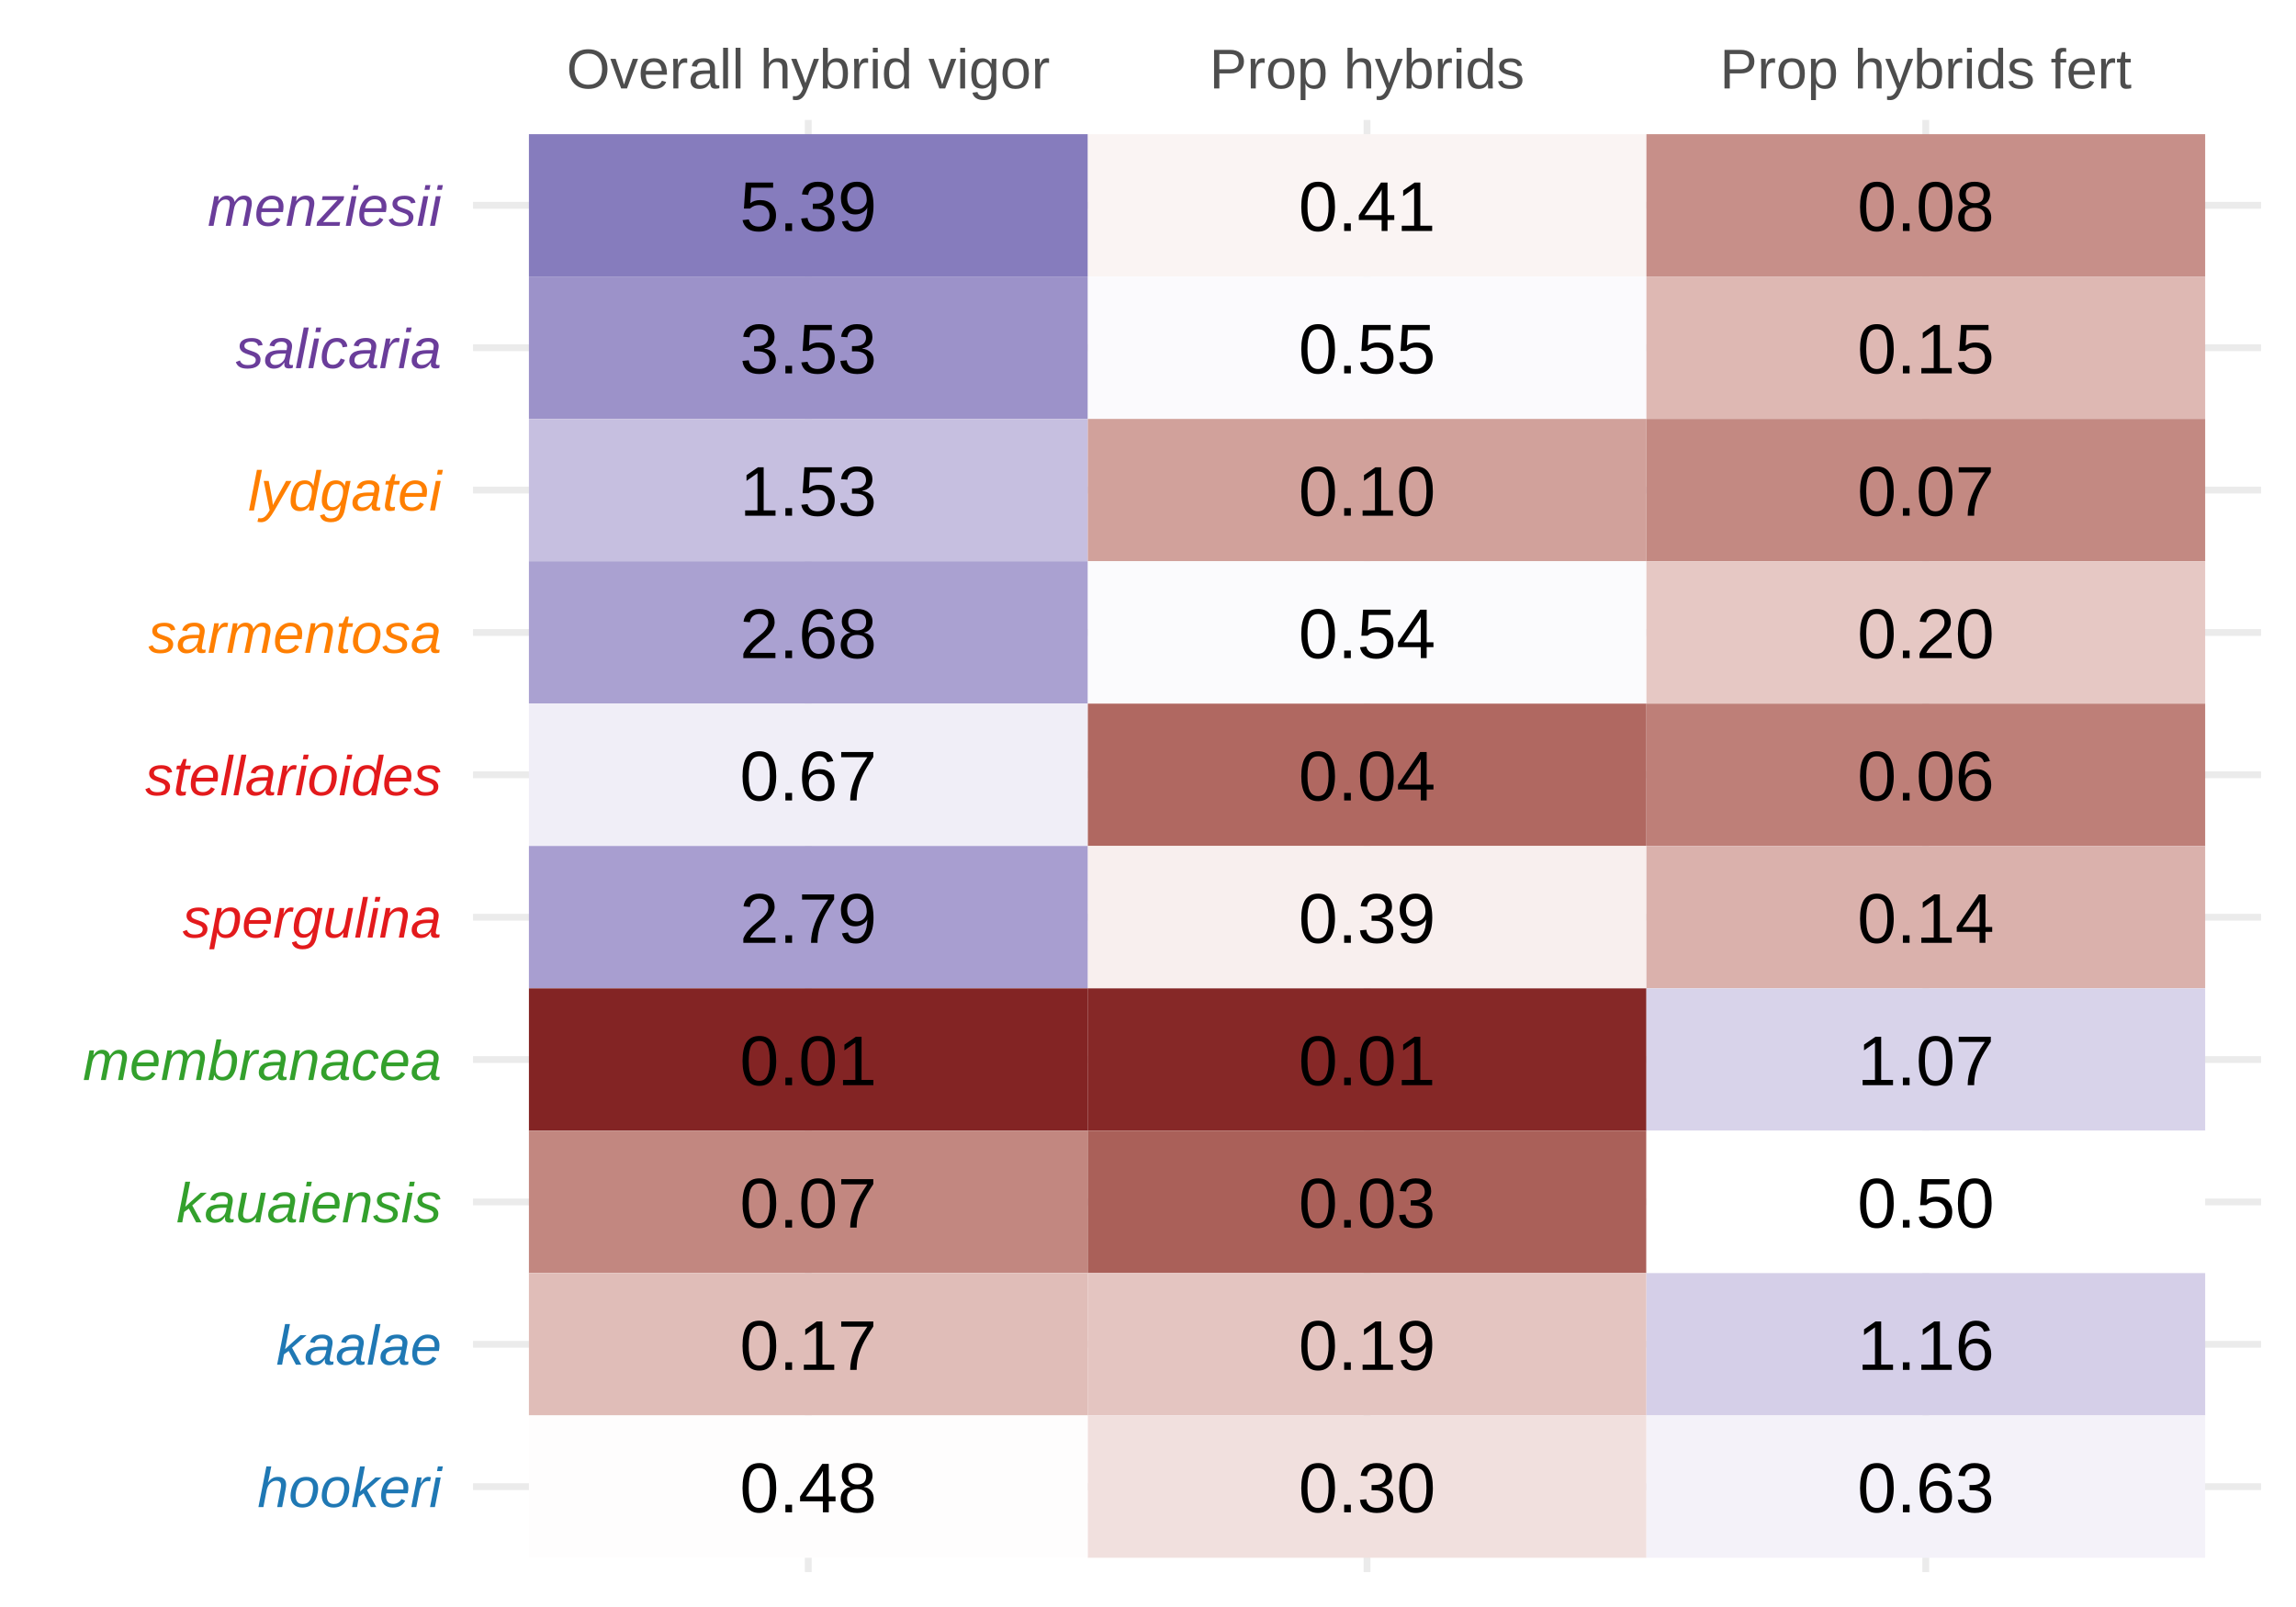
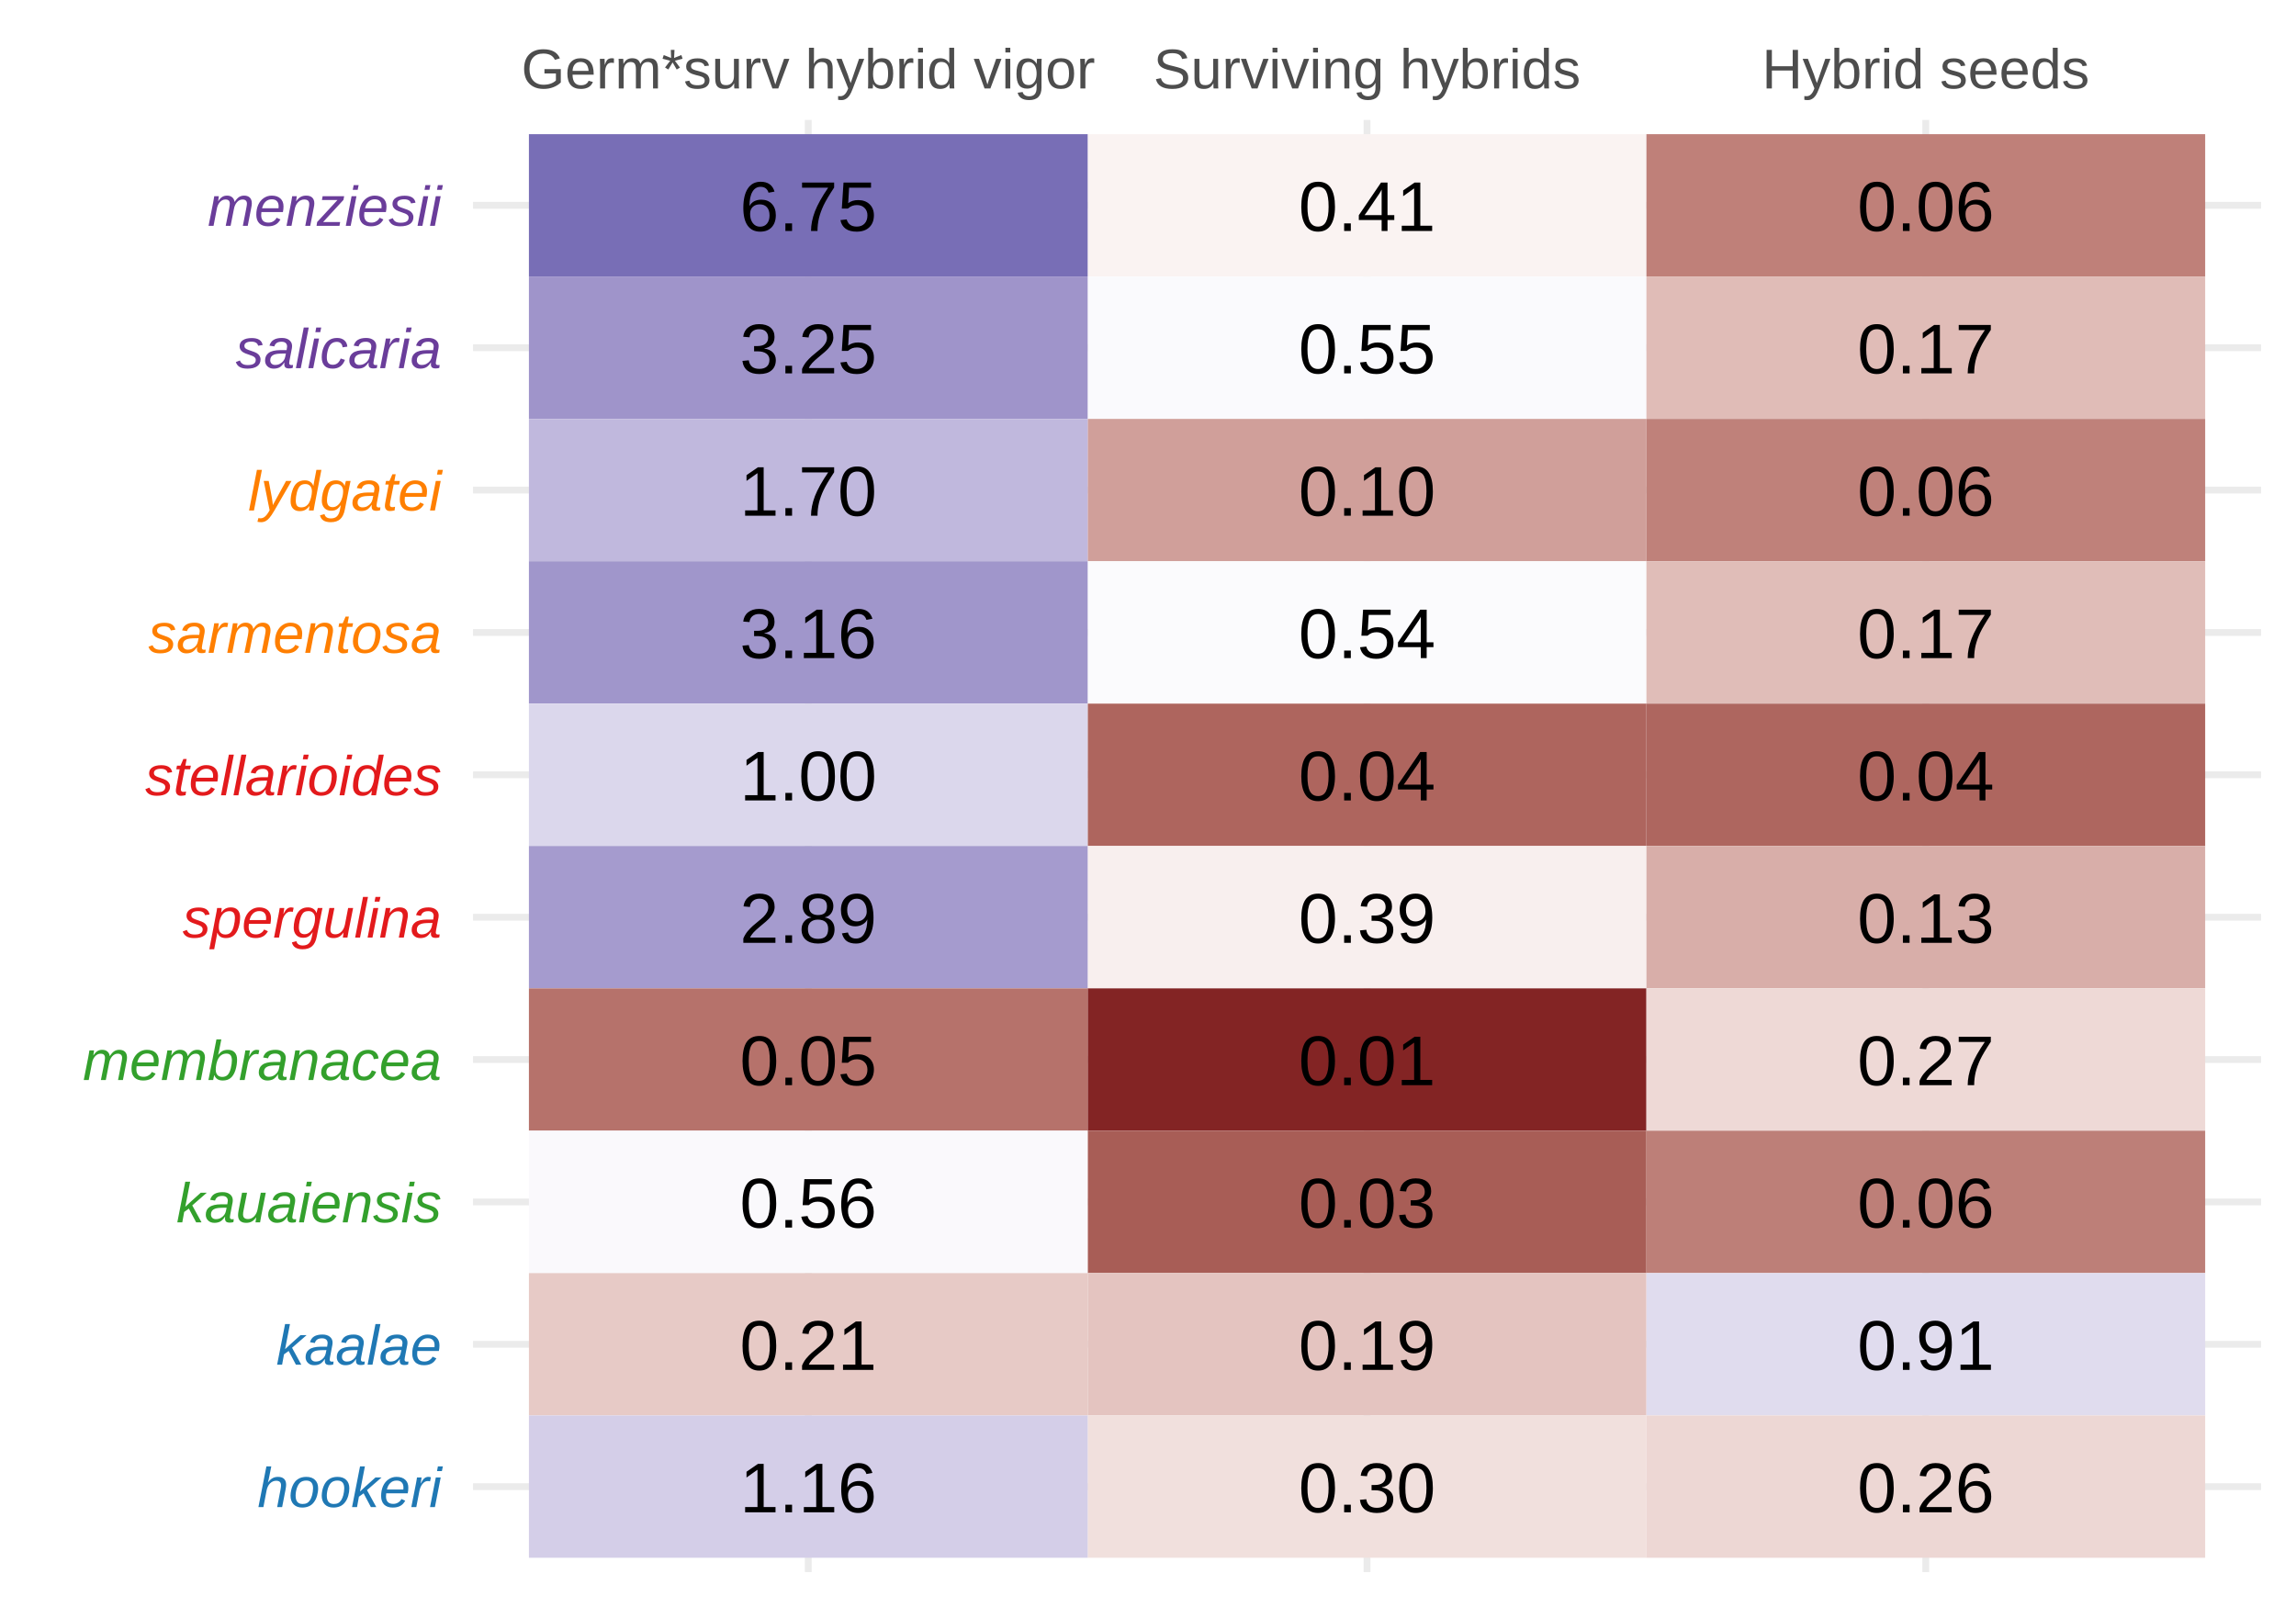
<svg xmlns="http://www.w3.org/2000/svg" class="svglite" width="360.00pt" height="252.00pt" viewBox="0 0 360.00 252.00">
  <defs>
    <style type="text/css">
    .svglite line, .svglite polyline, .svglite polygon, .svglite path, .svglite rect, .svglite circle {
      fill: none;
      stroke: #000000;
      stroke-linecap: round;
      stroke-linejoin: round;
      stroke-miterlimit: 10.00;
    }
    .svglite text {
      white-space: pre;
    }
  </style>
  </defs>
  <rect width="100%" height="100%" style="stroke: none; fill: #FFFFFF;" />
  <defs>
    <clipPath id="cpMC4wMHwzNjAuMDB8MC4wMHwyNTIuMDA=">
      <rect x="0.00" y="0.00" width="360.00" height="252.00" />
    </clipPath>
  </defs>
  <g clip-path="url(#cpMC4wMHwzNjAuMDB8MC4wMHwyNTIuMDA=)">
</g>
  <defs>
    <clipPath id="cpNzQuMTd8MzU0LjUyfDE4LjgxfDI0Ni41Mg==">
      <rect x="74.17" y="18.81" width="280.35" height="227.71" />
    </clipPath>
  </defs>
  <g clip-path="url(#cpNzQuMTd8MzU0LjUyfDE4LjgxfDI0Ni41Mg==)">
    <polyline points="74.17,233.13 354.52,233.13 " style="stroke-width: 1.07; stroke: #EBEBEB; stroke-linecap: butt;" />
    <polyline points="74.17,210.80 354.52,210.80 " style="stroke-width: 1.07; stroke: #EBEBEB; stroke-linecap: butt;" />
    <polyline points="74.17,188.48 354.52,188.48 " style="stroke-width: 1.07; stroke: #EBEBEB; stroke-linecap: butt;" />
    <polyline points="74.17,166.15 354.52,166.15 " style="stroke-width: 1.07; stroke: #EBEBEB; stroke-linecap: butt;" />
    <polyline points="74.17,143.83 354.52,143.83 " style="stroke-width: 1.07; stroke: #EBEBEB; stroke-linecap: butt;" />
    <polyline points="74.17,121.50 354.52,121.50 " style="stroke-width: 1.07; stroke: #EBEBEB; stroke-linecap: butt;" />
    <polyline points="74.17,99.18 354.52,99.18 " style="stroke-width: 1.07; stroke: #EBEBEB; stroke-linecap: butt;" />
    <polyline points="74.17,76.85 354.52,76.85 " style="stroke-width: 1.07; stroke: #EBEBEB; stroke-linecap: butt;" />
    <polyline points="74.17,54.53 354.52,54.53 " style="stroke-width: 1.07; stroke: #EBEBEB; stroke-linecap: butt;" />
    <polyline points="74.17,32.20 354.52,32.20 " style="stroke-width: 1.07; stroke: #EBEBEB; stroke-linecap: butt;" />
    <polyline points="126.73,246.52 126.73,18.81 " style="stroke-width: 1.07; stroke: #EBEBEB; stroke-linecap: butt;" />
    <polyline points="214.34,246.52 214.34,18.81 " style="stroke-width: 1.07; stroke: #EBEBEB; stroke-linecap: butt;" />
    <polyline points="301.95,246.52 301.95,18.81 " style="stroke-width: 1.07; stroke: #EBEBEB; stroke-linecap: butt;" />
-     <rect x="170.54" y="21.04" width="87.61" height="22.32" style="stroke-width: 0.21; stroke: none; stroke-linecap: butt; stroke-linejoin: miter; fill: #FAF4F3;" />
-     <rect x="82.93" y="21.04" width="87.61" height="22.32" style="stroke-width: 0.21; stroke: none; stroke-linecap: butt; stroke-linejoin: miter; fill: #867CBD;" />
-     <rect x="258.15" y="21.04" width="87.61" height="22.32" style="stroke-width: 0.21; stroke: none; stroke-linecap: butt; stroke-linejoin: miter; fill: #C78F89;" />
-     <rect x="170.54" y="43.36" width="87.61" height="22.32" style="stroke-width: 0.21; stroke: none; stroke-linecap: butt; stroke-linejoin: miter; fill: #FBFAFD;" />
-     <rect x="82.93" y="43.36" width="87.61" height="22.32" style="stroke-width: 0.21; stroke: none; stroke-linecap: butt; stroke-linejoin: miter; fill: #9C92C9;" />
-     <rect x="258.15" y="43.36" width="87.61" height="22.32" style="stroke-width: 0.21; stroke: none; stroke-linecap: butt; stroke-linejoin: miter; fill: #DEB8B3;" />
-     <rect x="170.54" y="65.69" width="87.61" height="22.32" style="stroke-width: 0.21; stroke: none; stroke-linecap: butt; stroke-linejoin: miter; fill: #D1A19B;" />
-     <rect x="82.93" y="65.69" width="87.61" height="22.32" style="stroke-width: 0.21; stroke: none; stroke-linecap: butt; stroke-linejoin: miter; fill: #C6BFE0;" />
-     <rect x="258.15" y="65.69" width="87.61" height="22.32" style="stroke-width: 0.21; stroke: none; stroke-linecap: butt; stroke-linejoin: miter; fill: #C38982;" />
+     <rect x="170.54" y="21.04" width="87.61" height="22.32" style="stroke-width: 0.21; stroke: none; stroke-linecap: butt; stroke-linejoin: miter; fill: #FAF3F2;" />
+     <rect x="82.93" y="21.04" width="87.61" height="22.32" style="stroke-width: 0.21; stroke: none; stroke-linecap: butt; stroke-linejoin: miter; fill: #786EB6;" />
+     <rect x="258.15" y="21.04" width="87.61" height="22.32" style="stroke-width: 0.21; stroke: none; stroke-linecap: butt; stroke-linejoin: miter; fill: #BF8079;" />
+     <rect x="170.54" y="43.36" width="87.61" height="22.32" style="stroke-width: 0.21; stroke: none; stroke-linecap: butt; stroke-linejoin: miter; fill: #FAFAFD;" />
+     <rect x="82.93" y="43.36" width="87.61" height="22.32" style="stroke-width: 0.21; stroke: none; stroke-linecap: butt; stroke-linejoin: miter; fill: #9F94CA;" />
+     <rect x="258.15" y="43.36" width="87.61" height="22.32" style="stroke-width: 0.21; stroke: none; stroke-linecap: butt; stroke-linejoin: miter; fill: #E0BCB7;" />
+     <rect x="170.54" y="65.69" width="87.61" height="22.32" style="stroke-width: 0.21; stroke: none; stroke-linecap: butt; stroke-linejoin: miter; fill: #D09F9A;" />
+     <rect x="82.93" y="65.69" width="87.61" height="22.32" style="stroke-width: 0.21; stroke: none; stroke-linecap: butt; stroke-linejoin: miter; fill: #C0B8DD;" />
+     <rect x="258.15" y="65.69" width="87.61" height="22.32" style="stroke-width: 0.21; stroke: none; stroke-linecap: butt; stroke-linejoin: miter; fill: #BF817A;" />
    <rect x="170.54" y="88.01" width="87.61" height="22.32" style="stroke-width: 0.21; stroke: none; stroke-linecap: butt; stroke-linejoin: miter; fill: #FBFBFD;" />
-     <rect x="82.93" y="88.01" width="87.61" height="22.32" style="stroke-width: 0.21; stroke: none; stroke-linecap: butt; stroke-linejoin: miter; fill: #AAA1D1;" />
-     <rect x="258.15" y="88.01" width="87.61" height="22.32" style="stroke-width: 0.21; stroke: none; stroke-linecap: butt; stroke-linejoin: miter; fill: #E6C8C4;" />
-     <rect x="170.54" y="110.34" width="87.61" height="22.32" style="stroke-width: 0.21; stroke: none; stroke-linecap: butt; stroke-linejoin: miter; fill: #B06861;" />
-     <rect x="82.93" y="110.34" width="87.61" height="22.32" style="stroke-width: 0.21; stroke: none; stroke-linecap: butt; stroke-linejoin: miter; fill: #F0EEF7;" />
-     <rect x="258.15" y="110.34" width="87.61" height="22.32" style="stroke-width: 0.21; stroke: none; stroke-linecap: butt; stroke-linejoin: miter; fill: #BE7F78;" />
+     <rect x="82.93" y="88.01" width="87.61" height="22.32" style="stroke-width: 0.21; stroke: none; stroke-linecap: butt; stroke-linejoin: miter; fill: #A096CB;" />
+     <rect x="258.15" y="88.01" width="87.61" height="22.32" style="stroke-width: 0.21; stroke: none; stroke-linecap: butt; stroke-linejoin: miter; fill: #E0BDB8;" />
+     <rect x="170.54" y="110.34" width="87.61" height="22.32" style="stroke-width: 0.21; stroke: none; stroke-linecap: butt; stroke-linejoin: miter; fill: #AE655E;" />
+     <rect x="82.93" y="110.34" width="87.61" height="22.32" style="stroke-width: 0.21; stroke: none; stroke-linecap: butt; stroke-linejoin: miter; fill: #DBD7EC;" />
+     <rect x="258.15" y="110.34" width="87.61" height="22.32" style="stroke-width: 0.21; stroke: none; stroke-linecap: butt; stroke-linejoin: miter; fill: #AE665F;" />
    <rect x="170.54" y="132.66" width="87.61" height="22.32" style="stroke-width: 0.21; stroke: none; stroke-linecap: butt; stroke-linejoin: miter; fill: #F8EFEE;" />
-     <rect x="82.93" y="132.66" width="87.61" height="22.32" style="stroke-width: 0.21; stroke: none; stroke-linecap: butt; stroke-linejoin: miter; fill: #A89ED0;" />
-     <rect x="258.15" y="132.66" width="87.61" height="22.32" style="stroke-width: 0.21; stroke: none; stroke-linecap: butt; stroke-linejoin: miter; fill: #DAB1AC;" />
-     <rect x="170.54" y="154.99" width="87.61" height="22.32" style="stroke-width: 0.21; stroke: none; stroke-linecap: butt; stroke-linejoin: miter; fill: #862827;" />
-     <rect x="82.93" y="154.99" width="87.61" height="22.32" style="stroke-width: 0.21; stroke: none; stroke-linecap: butt; stroke-linejoin: miter; fill: #832424;" />
-     <rect x="258.15" y="154.99" width="87.61" height="22.32" style="stroke-width: 0.21; stroke: none; stroke-linecap: butt; stroke-linejoin: miter; fill: #D8D3EA;" />
-     <rect x="170.54" y="177.31" width="87.61" height="22.32" style="stroke-width: 0.21; stroke: none; stroke-linecap: butt; stroke-linejoin: miter; fill: #AA6059;" />
-     <rect x="82.93" y="177.31" width="87.61" height="22.32" style="stroke-width: 0.21; stroke: none; stroke-linecap: butt; stroke-linejoin: miter; fill: #C28780;" />
-     <rect x="258.15" y="177.31" width="87.61" height="22.32" style="stroke-width: 0.21; stroke: none; stroke-linecap: butt; stroke-linejoin: miter; fill: #FFFFFF;" />
-     <rect x="170.54" y="199.64" width="87.61" height="22.32" style="stroke-width: 0.21; stroke: none; stroke-linecap: butt; stroke-linejoin: miter; fill: #E4C5C1;" />
-     <rect x="82.93" y="199.64" width="87.61" height="22.32" style="stroke-width: 0.21; stroke: none; stroke-linecap: butt; stroke-linejoin: miter; fill: #E0BDB8;" />
-     <rect x="258.15" y="199.64" width="87.61" height="22.32" style="stroke-width: 0.21; stroke: none; stroke-linecap: butt; stroke-linejoin: miter; fill: #D5CFE8;" />
-     <rect x="170.54" y="221.96" width="87.61" height="22.32" style="stroke-width: 0.21; stroke: none; stroke-linecap: butt; stroke-linejoin: miter; fill: #F1E0DE;" />
-     <rect x="82.93" y="221.96" width="87.61" height="22.32" style="stroke-width: 0.21; stroke: none; stroke-linecap: butt; stroke-linejoin: miter; fill: #FEFDFD;" />
-     <rect x="258.15" y="221.96" width="87.61" height="22.32" style="stroke-width: 0.21; stroke: none; stroke-linecap: butt; stroke-linejoin: miter; fill: #F4F2F9;" />
+     <rect x="82.93" y="132.66" width="87.61" height="22.32" style="stroke-width: 0.21; stroke: none; stroke-linecap: butt; stroke-linejoin: miter; fill: #A59BCE;" />
+     <rect x="258.15" y="132.66" width="87.61" height="22.32" style="stroke-width: 0.21; stroke: none; stroke-linecap: butt; stroke-linejoin: miter; fill: #D8AEA9;" />
+     <rect x="170.54" y="154.99" width="87.61" height="22.32" style="stroke-width: 0.21; stroke: none; stroke-linecap: butt; stroke-linejoin: miter; fill: #832424;" />
+     <rect x="82.93" y="154.99" width="87.61" height="22.32" style="stroke-width: 0.21; stroke: none; stroke-linecap: butt; stroke-linejoin: miter; fill: #B6726B;" />
+     <rect x="258.15" y="154.99" width="87.61" height="22.32" style="stroke-width: 0.21; stroke: none; stroke-linecap: butt; stroke-linejoin: miter; fill: #EED9D6;" />
+     <rect x="170.54" y="177.31" width="87.61" height="22.32" style="stroke-width: 0.21; stroke: none; stroke-linecap: butt; stroke-linejoin: miter; fill: #A85D56;" />
+     <rect x="82.93" y="177.31" width="87.61" height="22.32" style="stroke-width: 0.21; stroke: none; stroke-linecap: butt; stroke-linejoin: miter; fill: #FAF9FC;" />
+     <rect x="258.15" y="177.31" width="87.61" height="22.32" style="stroke-width: 0.21; stroke: none; stroke-linecap: butt; stroke-linejoin: miter; fill: #BD7F78;" />
+     <rect x="170.54" y="199.64" width="87.61" height="22.32" style="stroke-width: 0.21; stroke: none; stroke-linecap: butt; stroke-linejoin: miter; fill: #E4C4C0;" />
+     <rect x="82.93" y="199.64" width="87.61" height="22.32" style="stroke-width: 0.21; stroke: none; stroke-linecap: butt; stroke-linejoin: miter; fill: #E7CAC6;" />
+     <rect x="258.15" y="199.64" width="87.61" height="22.32" style="stroke-width: 0.21; stroke: none; stroke-linecap: butt; stroke-linejoin: miter; fill: #E0DCEE;" />
+     <rect x="170.54" y="221.96" width="87.61" height="22.32" style="stroke-width: 0.21; stroke: none; stroke-linecap: butt; stroke-linejoin: miter; fill: #F1E0DD;" />
+     <rect x="82.93" y="221.96" width="87.61" height="22.32" style="stroke-width: 0.21; stroke: none; stroke-linecap: butt; stroke-linejoin: miter; fill: #D4CEE8;" />
+     <rect x="258.15" y="221.96" width="87.61" height="22.32" style="stroke-width: 0.21; stroke: none; stroke-linecap: butt; stroke-linejoin: miter; fill: #EDD7D4;" />
    <text x="214.34" y="36.22" text-anchor="middle" style="font-size: 11.04px; font-family: &quot;Arial&quot;;">0.41</text>
-     <text x="126.73" y="36.22" text-anchor="middle" style="font-size: 11.04px; font-family: &quot;Arial&quot;;">5.39</text>
-     <text x="301.95" y="36.22" text-anchor="middle" style="font-size: 11.04px; font-family: &quot;Arial&quot;;">0.08</text>
+     <text x="126.73" y="36.22" text-anchor="middle" style="font-size: 11.04px; font-family: &quot;Arial&quot;;">6.75</text>
+     <text x="301.95" y="36.22" text-anchor="middle" style="font-size: 11.04px; font-family: &quot;Arial&quot;;">0.06</text>
    <text x="214.34" y="58.55" text-anchor="middle" style="font-size: 11.04px; font-family: &quot;Arial&quot;;">0.55</text>
-     <text x="126.73" y="58.55" text-anchor="middle" style="font-size: 11.04px; font-family: &quot;Arial&quot;;">3.53</text>
-     <text x="301.95" y="58.55" text-anchor="middle" style="font-size: 11.04px; font-family: &quot;Arial&quot;;">0.15</text>
+     <text x="126.73" y="58.55" text-anchor="middle" style="font-size: 11.04px; font-family: &quot;Arial&quot;;">3.25</text>
+     <text x="301.95" y="58.55" text-anchor="middle" style="font-size: 11.04px; font-family: &quot;Arial&quot;;">0.17</text>
    <text x="214.34" y="80.87" text-anchor="middle" style="font-size: 11.04px; font-family: &quot;Arial&quot;;">0.10</text>
-     <text x="126.73" y="80.87" text-anchor="middle" style="font-size: 11.04px; font-family: &quot;Arial&quot;;">1.53</text>
-     <text x="301.95" y="80.87" text-anchor="middle" style="font-size: 11.04px; font-family: &quot;Arial&quot;;">0.07</text>
+     <text x="126.73" y="80.87" text-anchor="middle" style="font-size: 11.04px; font-family: &quot;Arial&quot;;">1.70</text>
+     <text x="301.95" y="80.87" text-anchor="middle" style="font-size: 11.04px; font-family: &quot;Arial&quot;;">0.06</text>
    <text x="214.34" y="103.20" text-anchor="middle" style="font-size: 11.04px; font-family: &quot;Arial&quot;;">0.54</text>
-     <text x="126.73" y="103.20" text-anchor="middle" style="font-size: 11.04px; font-family: &quot;Arial&quot;;">2.68</text>
-     <text x="301.95" y="103.20" text-anchor="middle" style="font-size: 11.04px; font-family: &quot;Arial&quot;;">0.20</text>
+     <text x="126.73" y="103.20" text-anchor="middle" style="font-size: 11.04px; font-family: &quot;Arial&quot;;">3.16</text>
+     <text x="301.95" y="103.20" text-anchor="middle" style="font-size: 11.04px; font-family: &quot;Arial&quot;;">0.17</text>
    <text x="214.34" y="125.52" text-anchor="middle" style="font-size: 11.04px; font-family: &quot;Arial&quot;;">0.04</text>
-     <text x="126.73" y="125.52" text-anchor="middle" style="font-size: 11.04px; font-family: &quot;Arial&quot;;">0.67</text>
-     <text x="301.95" y="125.52" text-anchor="middle" style="font-size: 11.04px; font-family: &quot;Arial&quot;;">0.06</text>
+     <text x="126.73" y="125.52" text-anchor="middle" style="font-size: 11.04px; font-family: &quot;Arial&quot;;">1.00</text>
+     <text x="301.95" y="125.52" text-anchor="middle" style="font-size: 11.04px; font-family: &quot;Arial&quot;;">0.04</text>
    <text x="214.34" y="147.85" text-anchor="middle" style="font-size: 11.04px; font-family: &quot;Arial&quot;;">0.39</text>
-     <text x="126.73" y="147.85" text-anchor="middle" style="font-size: 11.04px; font-family: &quot;Arial&quot;;">2.79</text>
-     <text x="301.95" y="147.85" text-anchor="middle" style="font-size: 11.04px; font-family: &quot;Arial&quot;;">0.14</text>
+     <text x="126.73" y="147.85" text-anchor="middle" style="font-size: 11.04px; font-family: &quot;Arial&quot;;">2.89</text>
+     <text x="301.95" y="147.85" text-anchor="middle" style="font-size: 11.04px; font-family: &quot;Arial&quot;;">0.13</text>
    <text x="214.34" y="170.17" text-anchor="middle" style="font-size: 11.04px; font-family: &quot;Arial&quot;;">0.01</text>
-     <text x="126.73" y="170.17" text-anchor="middle" style="font-size: 11.04px; font-family: &quot;Arial&quot;;">0.01</text>
-     <text x="301.95" y="170.17" text-anchor="middle" style="font-size: 11.04px; font-family: &quot;Arial&quot;;">1.07</text>
+     <text x="126.73" y="170.17" text-anchor="middle" style="font-size: 11.04px; font-family: &quot;Arial&quot;;">0.05</text>
+     <text x="301.95" y="170.17" text-anchor="middle" style="font-size: 11.04px; font-family: &quot;Arial&quot;;">0.27</text>
    <text x="214.34" y="192.50" text-anchor="middle" style="font-size: 11.04px; font-family: &quot;Arial&quot;;">0.03</text>
-     <text x="126.73" y="192.50" text-anchor="middle" style="font-size: 11.04px; font-family: &quot;Arial&quot;;">0.07</text>
-     <text x="301.95" y="192.50" text-anchor="middle" style="font-size: 11.04px; font-family: &quot;Arial&quot;;">0.50</text>
+     <text x="126.73" y="192.50" text-anchor="middle" style="font-size: 11.04px; font-family: &quot;Arial&quot;;">0.56</text>
+     <text x="301.95" y="192.50" text-anchor="middle" style="font-size: 11.04px; font-family: &quot;Arial&quot;;">0.06</text>
    <text x="214.34" y="214.82" text-anchor="middle" style="font-size: 11.04px; font-family: &quot;Arial&quot;;">0.19</text>
-     <text x="126.73" y="214.82" text-anchor="middle" style="font-size: 11.04px; font-family: &quot;Arial&quot;;">0.17</text>
-     <text x="301.95" y="214.82" text-anchor="middle" style="font-size: 11.04px; font-family: &quot;Arial&quot;;">1.16</text>
+     <text x="126.73" y="214.82" text-anchor="middle" style="font-size: 11.04px; font-family: &quot;Arial&quot;;">0.21</text>
+     <text x="301.95" y="214.82" text-anchor="middle" style="font-size: 11.04px; font-family: &quot;Arial&quot;;">0.91</text>
    <text x="214.34" y="237.15" text-anchor="middle" style="font-size: 11.04px; font-family: &quot;Arial&quot;;">0.30</text>
-     <text x="126.73" y="237.15" text-anchor="middle" style="font-size: 11.04px; font-family: &quot;Arial&quot;;">0.48</text>
-     <text x="301.95" y="237.15" text-anchor="middle" style="font-size: 11.04px; font-family: &quot;Arial&quot;;">0.63</text>
+     <text x="126.73" y="237.15" text-anchor="middle" style="font-size: 11.04px; font-family: &quot;Arial&quot;;">1.16</text>
+     <text x="301.95" y="237.15" text-anchor="middle" style="font-size: 11.04px; font-family: &quot;Arial&quot;;">0.26</text>
  </g>
  <g clip-path="url(#cpMC4wMHwzNjAuMDB8MC4wMHwyNTIuMDA=)">
-     <text x="126.73" y="13.87" text-anchor="middle" style="font-size: 8.80px;fill: #4D4D4D; font-family: &quot;Arial&quot;;">Overall hybrid vigor</text>
-     <text x="214.34" y="13.87" text-anchor="middle" style="font-size: 8.80px;fill: #4D4D4D; font-family: &quot;Arial&quot;;">Prop hybrids</text>
-     <text x="301.95" y="13.87" text-anchor="middle" style="font-size: 8.80px;fill: #4D4D4D; font-family: &quot;Arial&quot;;">Prop hybrids fert</text>
+     <text x="126.73" y="13.87" text-anchor="middle" style="font-size: 8.80px;fill: #4D4D4D; font-family: &quot;Arial&quot;;">Germ*surv hybrid vigor</text>
+     <text x="214.34" y="13.87" text-anchor="middle" style="font-size: 8.80px;fill: #4D4D4D; font-family: &quot;Arial&quot;;">Surviving hybrids</text>
+     <text x="301.95" y="13.87" text-anchor="middle" style="font-size: 8.80px;fill: #4D4D4D; font-family: &quot;Arial&quot;;">Hybrid seeds</text>
    <text x="69.24" y="236.33" text-anchor="end" style="font-size: 8.80px; font-style: italic;fill: #1F78B4; font-family: &quot;Arial&quot;;">hookeri</text>
    <text x="69.24" y="214.01" text-anchor="end" style="font-size: 8.80px; font-style: italic;fill: #1F78B4; font-family: &quot;Arial&quot;;">kaalae</text>
    <text x="69.24" y="191.68" text-anchor="end" style="font-size: 8.80px; font-style: italic;fill: #33A02C; font-family: &quot;Arial&quot;;">kauaiensis</text>
    <text x="69.24" y="169.36" text-anchor="end" style="font-size: 8.80px; font-style: italic;fill: #33A02C; font-family: &quot;Arial&quot;;">membranacea</text>
    <text x="69.24" y="147.03" text-anchor="end" style="font-size: 8.80px; font-style: italic;fill: #E31A1C; font-family: &quot;Arial&quot;;">spergulina</text>
    <text x="69.24" y="124.71" text-anchor="end" style="font-size: 8.80px; font-style: italic;fill: #E31A1C; font-family: &quot;Arial&quot;;">stellarioides</text>
    <text x="69.24" y="102.38" text-anchor="end" style="font-size: 8.80px; font-style: italic;fill: #FF7F00; font-family: &quot;Arial&quot;;">sarmentosa</text>
    <text x="69.24" y="80.06" text-anchor="end" style="font-size: 8.80px; font-style: italic;fill: #FF7F00; font-family: &quot;Arial&quot;;">lydgatei</text>
    <text x="69.24" y="57.73" text-anchor="end" style="font-size: 8.80px; font-style: italic;fill: #6A3D9A; font-family: &quot;Arial&quot;;">salicaria</text>
    <text x="69.24" y="35.41" text-anchor="end" style="font-size: 8.80px; font-style: italic;fill: #6A3D9A; font-family: &quot;Arial&quot;;">menziesii</text>
  </g>
</svg>
